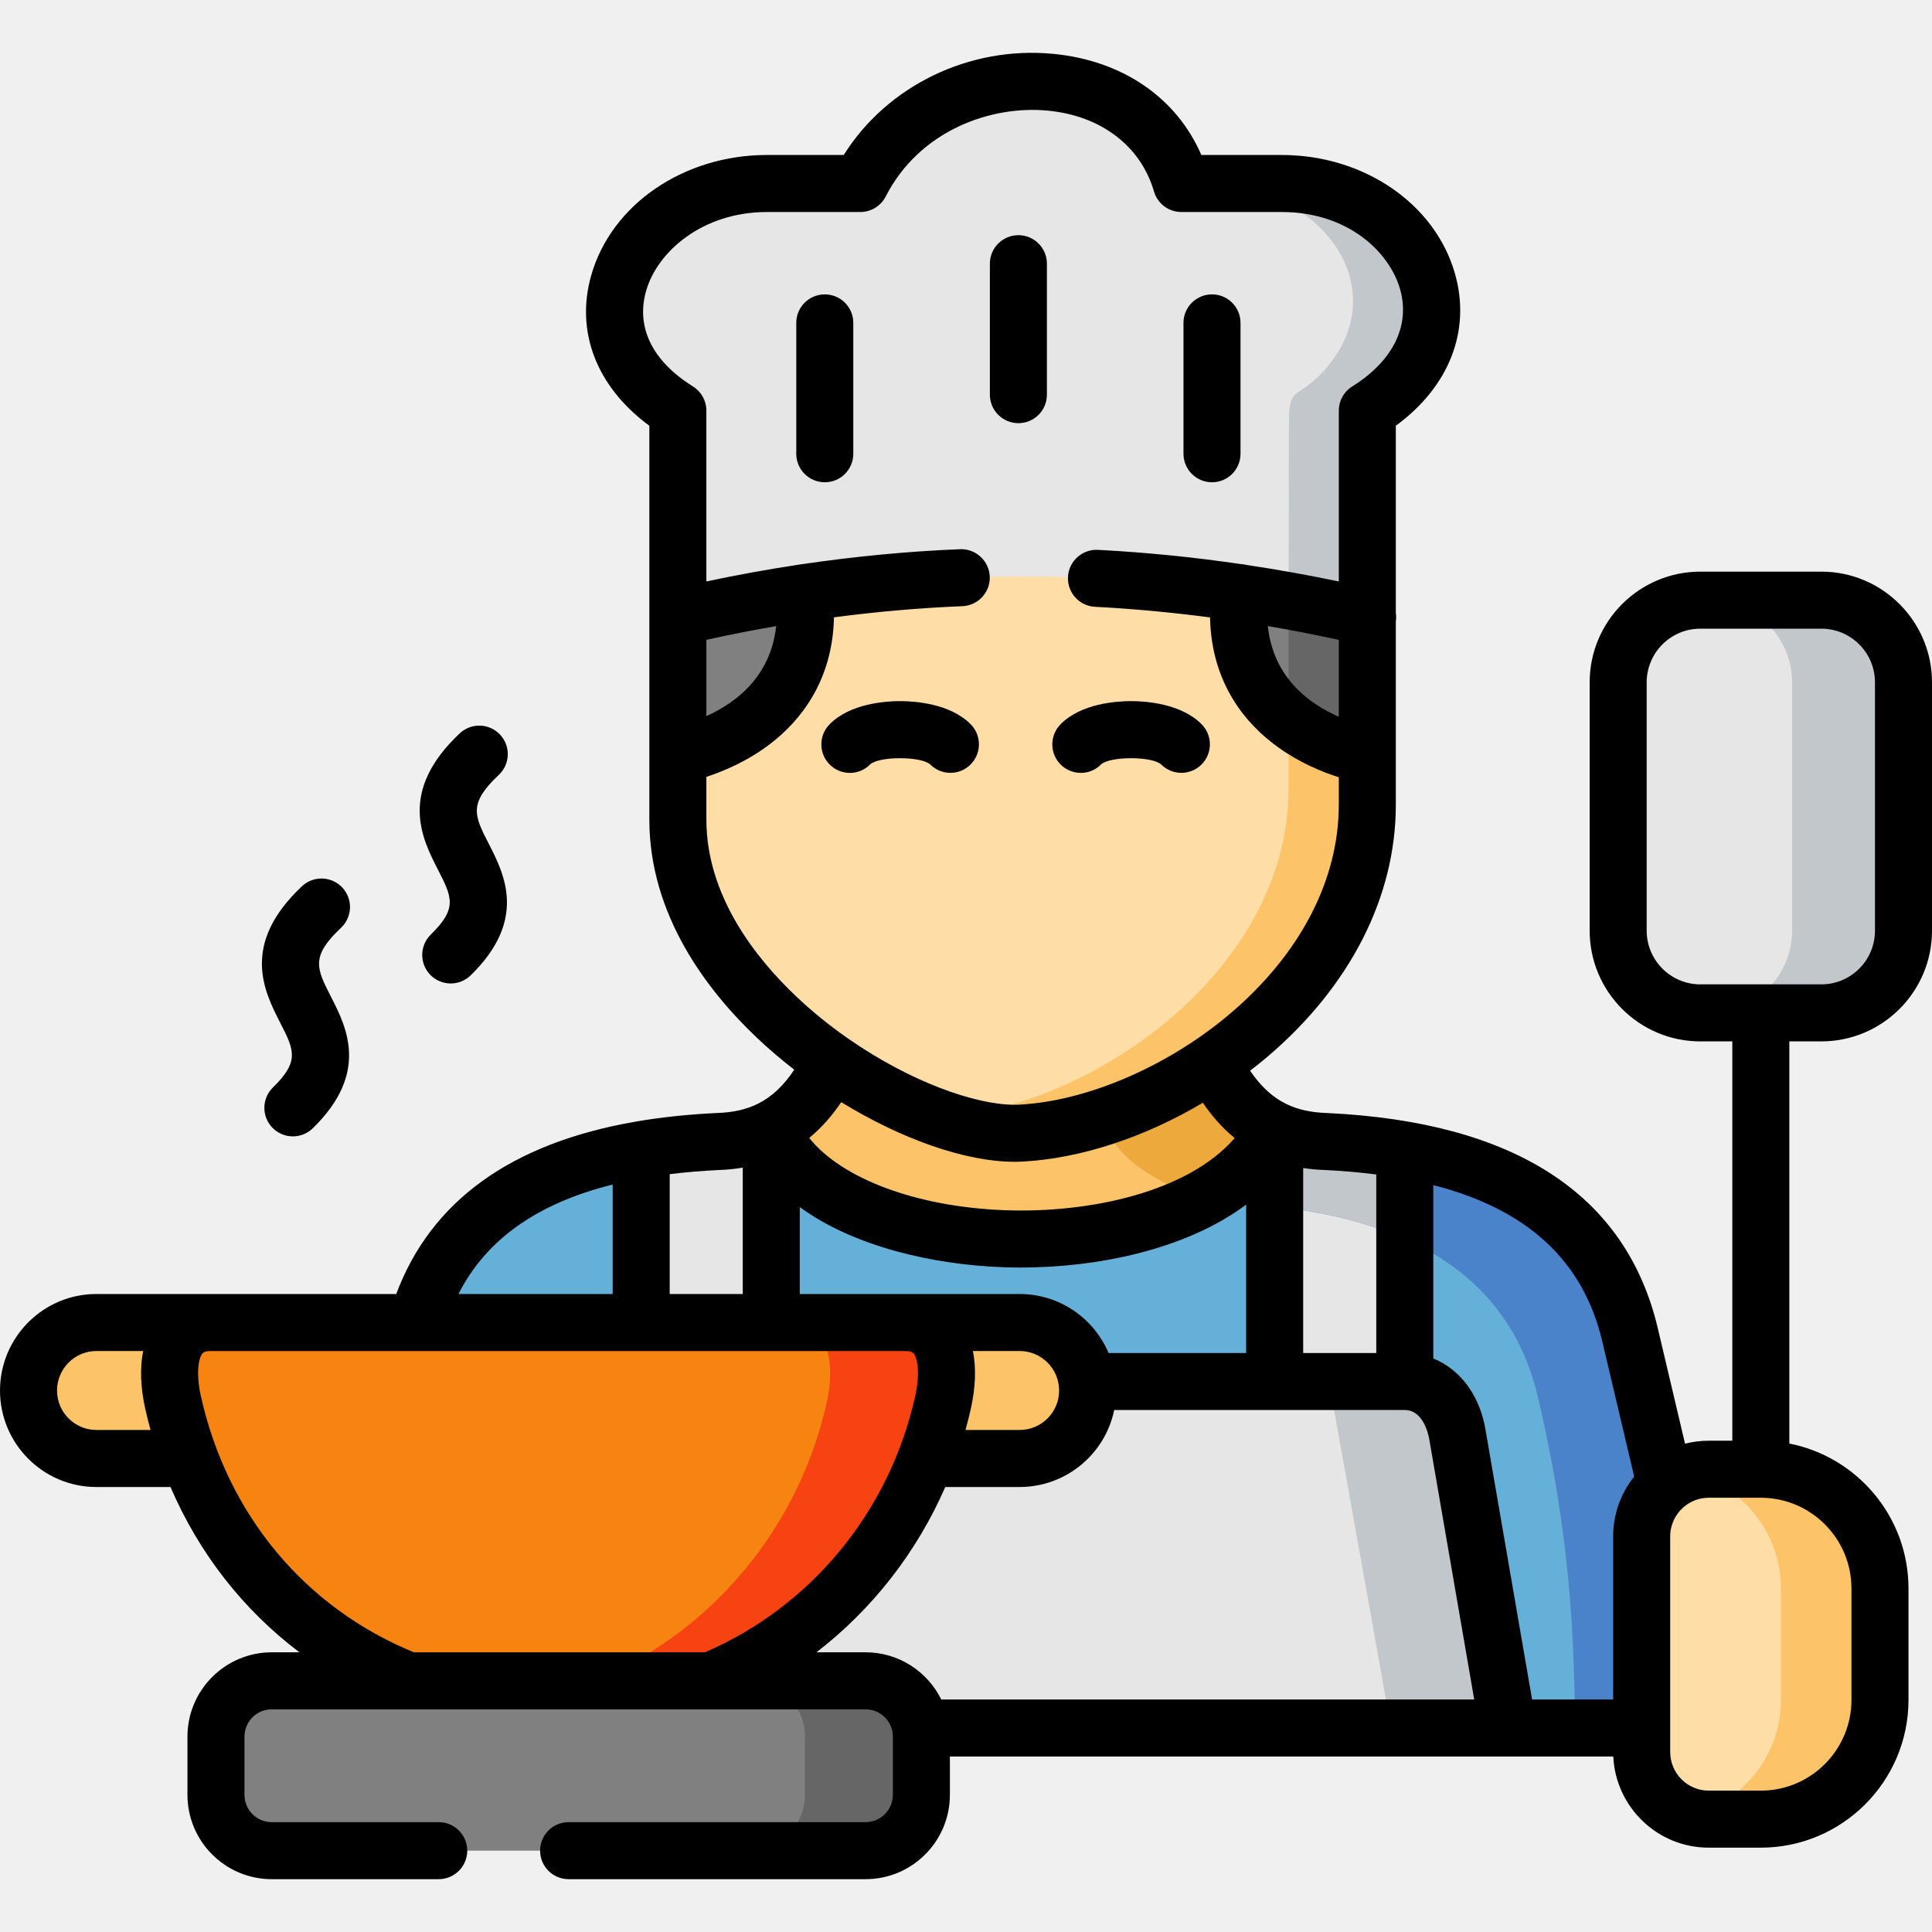
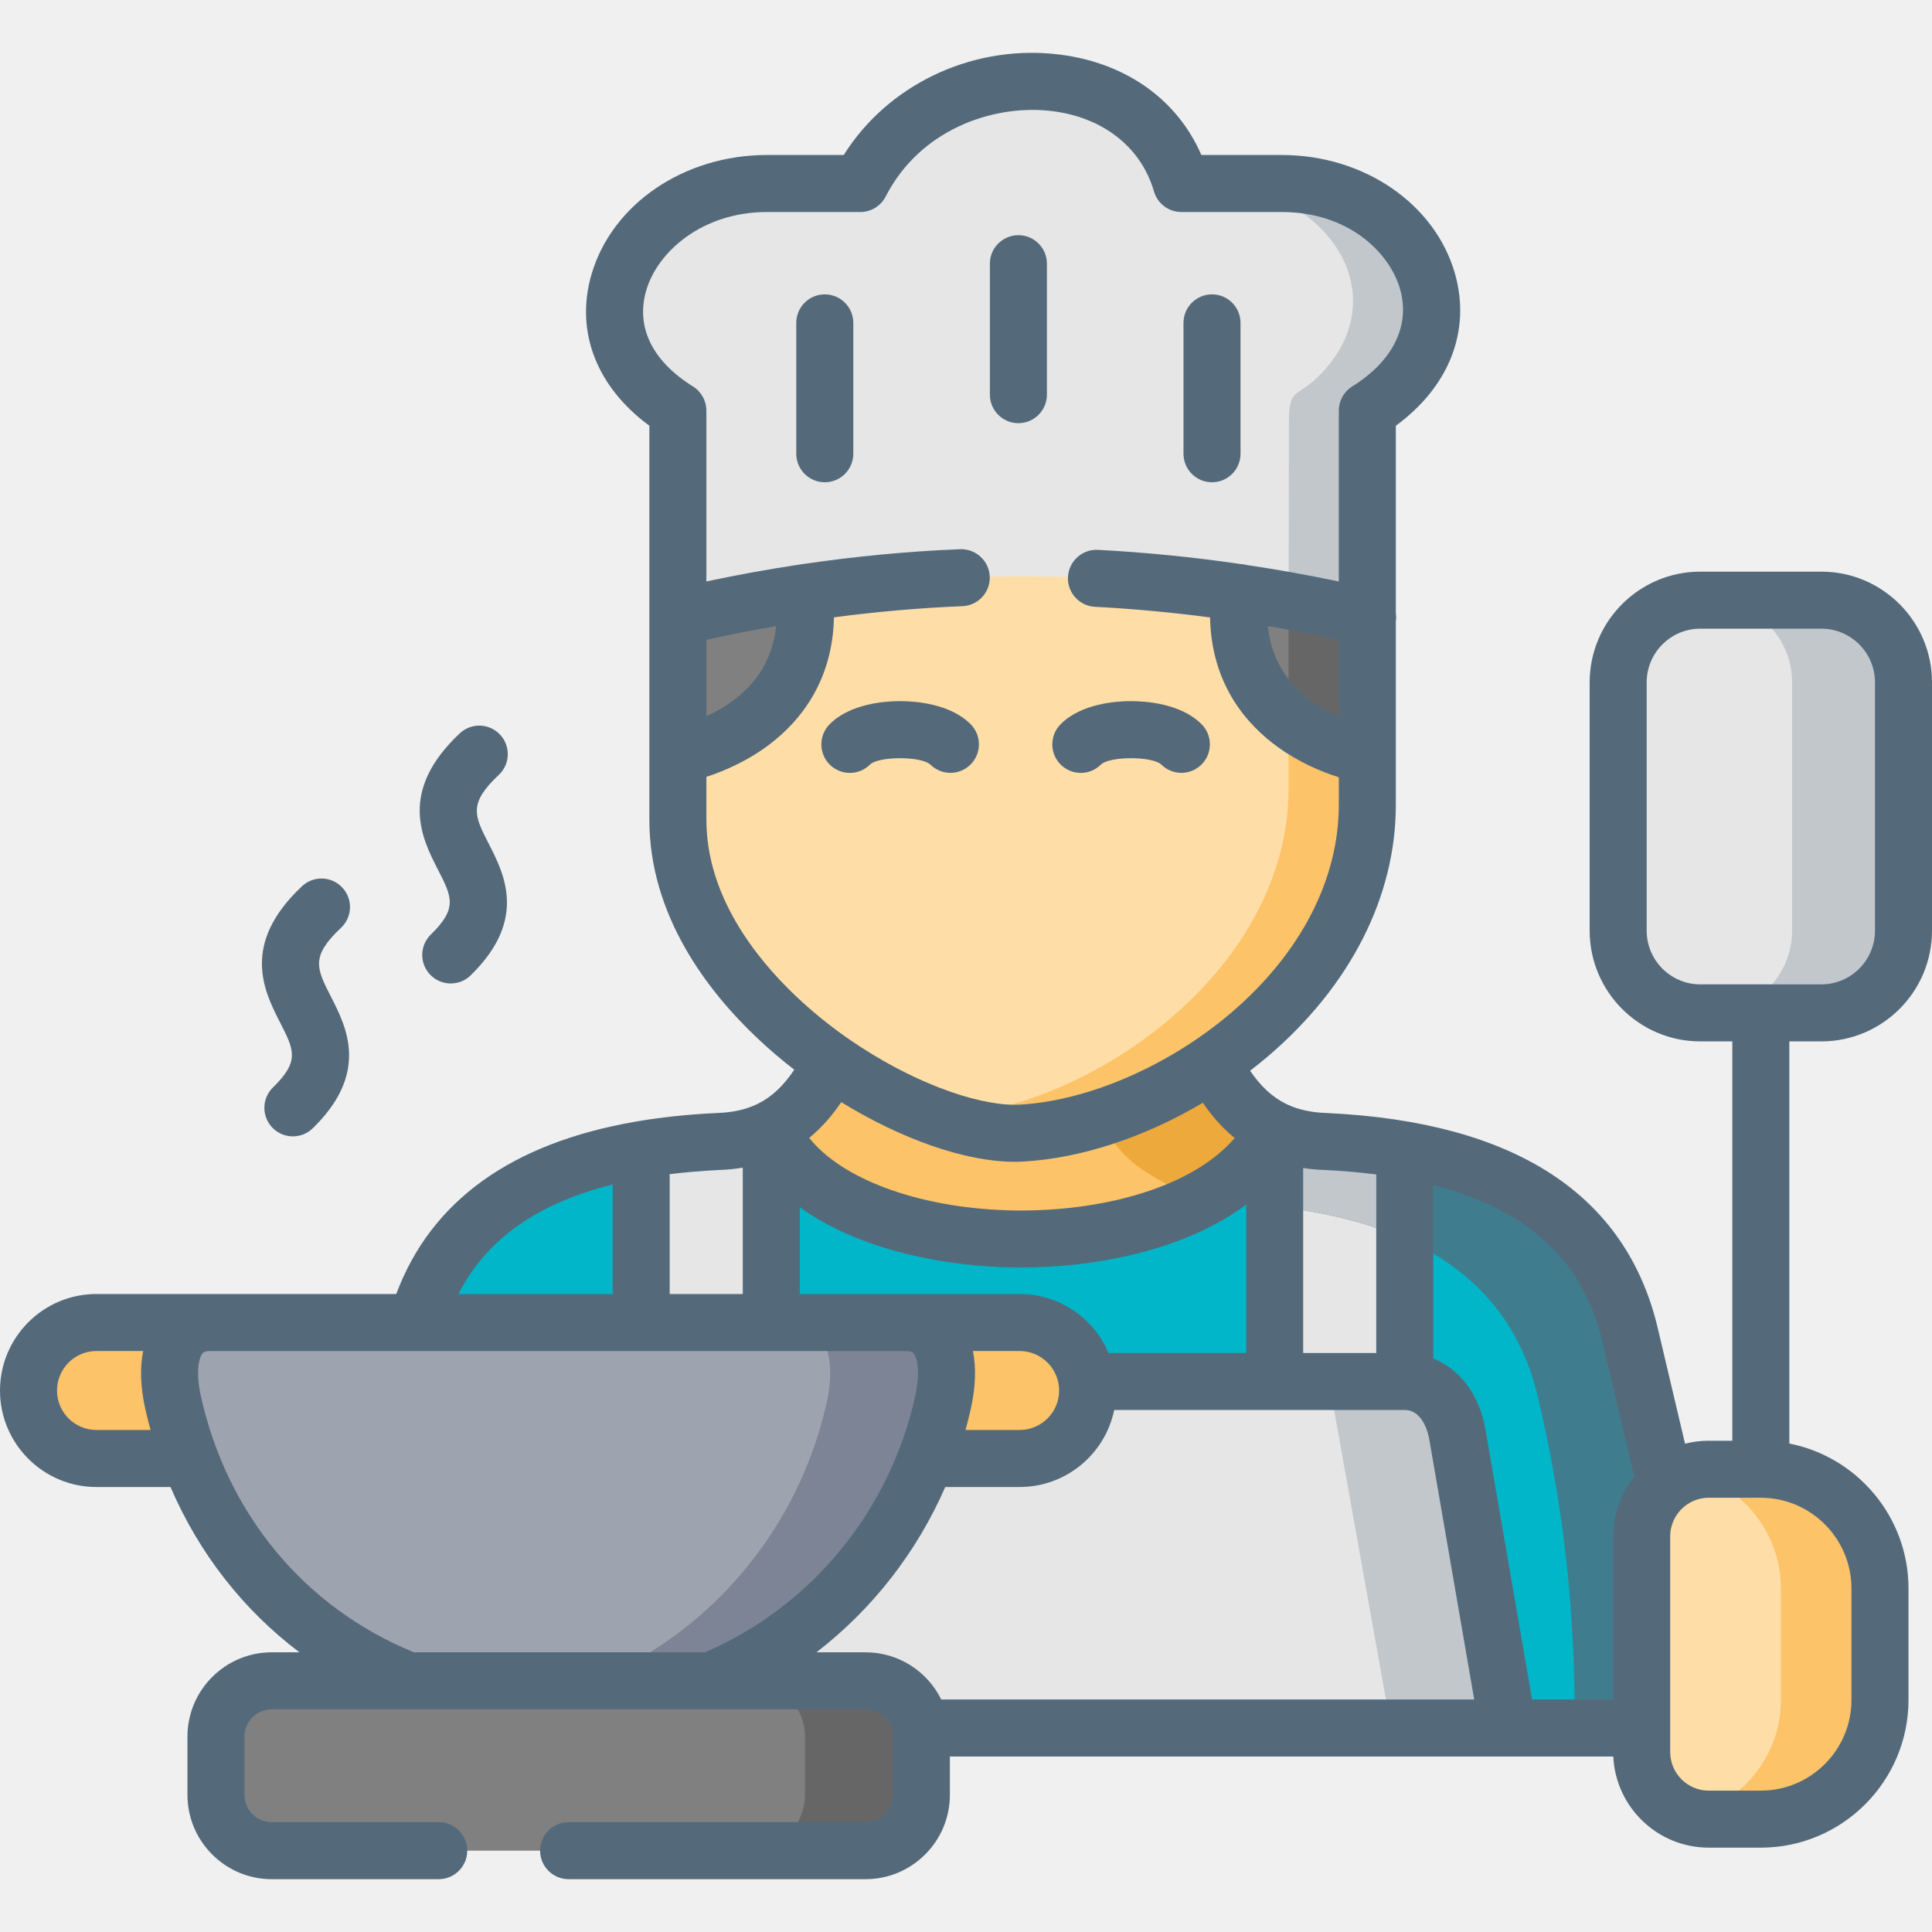
- <svg xmlns="http://www.w3.org/2000/svg" height="512pt" viewBox="0 -14 512 512" width="512pt">
-   <g fill-rule="evenodd">
-     <path d="m431.988 339.781c-7.02-29.852-30.391-43.848-59.711-49.012-6.738-1.188-13.758-1.922-20.973-2.258-5.328-.168-9.754-1.27-13.504-3.051-21.062 39.93-117.336 37.109-133.406 0v-.281c-3.891 1.949-8.516 3.16-14.098 3.332-7.02.34-13.84 1.016-20.383 2.145-28.5 4.883-51.449 18.031-59.457 45.824 12.379 11.883 112.855 102.488 113.645 107.457h210.961v-50.793c0-5.418 2.453-10.301 6.316-13.574zm0 0" fill="#64b0d9" />
-     <path d="m190.297 288.512c-7.02.336-13.84 1.016-20.383 2.145v45.824l15.309 13.742 19.172-13.742v-51.301c-3.891 1.949-8.516 3.16-14.098 3.332zm0 0" fill="#e6e6e6" />
-     <path d="m168.449 431.434h41.047c7.359 0 13.504 5.445 14.605 12.504h175.551l-13.445-77.855c-1.27-7.562-6.262-13.969-13.93-13.969v-61.344c-6.738-1.188-13.758-1.922-20.973-2.258-5.328-.168-9.754-1.27-13.504-3.051v66.652h-105.41c.223 1.695-51.648 74.27-63.941 79.32zm0 0" fill="#e6e6e6" />
-     <path d="m321.309 267.684-48.012-15.152-52.859 14.871-.141.254c-3.527 7.48-8.516 13.801-15.902 17.523v.281c16.07 37.109 112.348 39.93 133.406 0-7.727-3.668-12.633-10.27-16.492-17.777zm0 0" fill="#fcc368" />
-     <path d="m328.523 123.152c-38.227-5.672-76.684-5.785-115.363 0-11.164 1.664-22.324 3.836-33.52 6.488v73.566c0 26.043 18.973 49.043 40.797 64.195 17.816 12.414 37.551 19.555 50.266 18.879 16.07-.906 34.508-7.621 50.605-18.598 22.891-15.633 41.047-39.898 41.047-68.402v-69.668c-11.25-2.625-22.527-4.797-33.832-6.461zm0 0" fill="#ffdda6" />
-     <path d="m273.379 7.57c-17.617.055-36.168 9.086-45.387 27.059h-24.754c-35.777 0-57.09 39.34-23.598 60.191v54.715c11.191-2.652 22.355-4.797 33.52-6.492 38.68-5.781 77.137-5.672 115.363 0 11.305 1.695 22.582 3.84 33.832 6.492v-54.715c33.492-20.852 13.109-60.191-22.668-60.191h-26.613c-5.215-17.973-21.762-27.004-39.355-27.059zm0 0" fill="#e6e6e6" />
-     <path d="m362.355 94.82c33.492-20.852 13.109-60.188-22.668-60.188h-20.887c32.082 0 51.898 28.695 31.434 50.285-6.57 6.91-8.656 3.328-8.656 13.008l-.086 47.266c6.965 1.27 13.93 2.707 20.863 4.344zm0 0" fill="#c2c7cc" />
-     <path d="m362.355 186.137c-1.184-.227-11.785-2.258-20.863-9.484v18.289c0 28.5-18.184 52.793-41.074 68.398-16.098 11.008-34.535 17.695-50.605 18.598-.566.027-1.129.055-1.719.055 8.512 3.078 16.406 4.629 22.609 4.289 16.066-.902 34.508-7.617 50.605-18.594 22.891-15.633 41.047-39.902 41.047-68.402zm0 0" fill="#fcc368" />
-     <path d="m337.801 285.461c-7.727-3.668-12.633-10.27-16.492-17.773-9.473 6.461-19.793 11.457-29.914 14.645 4.652 9 8.488 13.121 21.934 19.496 1.605.766 3.355 1.414 5.215 1.895 8.461-4.547 15.227-10.641 19.258-18.262zm0 0" fill="#eda93b" />
-     <path d="m431.988 339.781c-7.02-29.852-30.391-43.848-59.711-49.012-6.738-1.188-13.758-1.922-20.973-2.258-5.328-.168-9.754-1.27-13.504-3.051-4.031 7.621-10.801 13.715-19.258 18.258 2.512.68 5.246 1.074 8.289 1.156 3.723.199 7.359.453 10.969.848 3.41.367 6.734.82 10.008 1.414 8.766 1.551 17.027 3.891 24.469 7.195 17.395 7.785 30.336 20.91 35.27 41.848 7.102 30.164 9.809 56.801 9.809 87.758h17.707v-50.793c0-5.418 2.453-10.301 6.316-13.574zm0 0" fill="#4a83c9" />
-     <path d="m372.277 290.77c-6.738-1.188-13.758-1.922-20.973-2.258-5.328-.168-9.754-1.27-13.504-3.051v20.262c3.41.367 6.734.82 10.008 1.414 8.766 1.551 17.027 3.891 24.469 7.195zm0 0" fill="#c2c7cc" />
-     <path d="m498.215 406.969c0-17.383-14.211-31.602-31.578-31.602h-13.812c-4.344 0-8.344 1.578-11.445 4.203-3.863 3.273-6.316 8.156-6.316 13.574v57.141c0 9.793 8.008 17.809 17.762 17.809h13.812c17.367 0 31.578-14.223 31.578-31.605zm0 0" fill="#ffdda6" />
-     <path d="m482.68 145.051h-32.082c-11.984 0-21.766 9.816-21.766 21.781v65.805c0 11.992 9.781 21.785 21.766 21.785h32.082c6.734 0 12.77-3.105 16.773-7.957 3.102-3.781 4.988-8.578 4.988-13.828v-65.805c0-5.219-1.887-10.047-4.988-13.801-4.004-4.852-10.035-7.98-16.773-7.98zm0 0" fill="#e6e6e6" />
-     <path d="m386.203 366.082c-1.266-7.562-6.258-13.969-13.926-13.969h-20.074l16.438 91.824h31.012zm0 0" fill="#c2c7cc" />
-     <path d="m498.215 406.969c0-17.383-14.211-31.602-31.578-31.602h-13.812c-1.832 0-3.609.281-5.301.816 13.957 3.246 24.445 15.859 24.445 30.785v29.516c0 14.93-10.488 27.516-24.445 30.789 1.691.508 3.469.816 5.301.816h13.812c17.367 0 31.578-14.223 31.578-31.605zm0 0" fill="#fcc368" />
-     <path d="m288.07 352.113c-1.156-8.777-8.742-15.633-17.848-15.633h-30.277c-10.629 0-12.434 10.016-14.715 20.316-1.156 5.137 22.043 10.922 20.211 15.719h24.781c9.926 0 18.016-8.098 18.016-18.004 0-.816-.059-1.609-.168-2.398zm0 0" fill="#fcc368" />
-     <path d="m55.82 336.48h-30.277c-9.895 0-17.988 8.129-17.988 18.031 0 9.906 8.094 18.004 17.988 18.004h24.723l23.484-22.293zm0 0" fill="#fcc368" />
-     <path d="m204.395 336.48h-148.574c-10.625 0-12.262 10.781-9.977 21.105 1.152 5.195 2.648 10.16 4.426 14.93 10.484 27.906 31.461 48.508 57.961 58.918l34.309 21.445 45.812-21.445c26.191-10.809 46.855-32.25 57.09-58.918 1.832-4.797 3.355-9.793 4.484-14.93 2.285-10.324.676-21.105-9.98-21.105zm0 0" fill="#f78411" />
-     <path d="m188.352 431.434h-116.348c-8.148 0-14.773 6.66-14.773 14.789v15.434c0 8.125 6.625 14.785 14.773 14.785h157.398c8.117 0 14.773-6.66 14.773-14.785v-15.434c0-.766-.059-1.555-.199-2.289-1.098-7.055-7.246-12.5-14.574-12.5zm0 0" fill="#808080" />
-     <path d="m239.945 336.48h-30.812c10.625 0 12.262 10.781 9.977 21.105-1.156 5.137-2.648 10.133-4.508 14.93-1.945 5.105-4.285 9.988-6.965 14.672-4.82 8.383-10.742 16.027-17.59 22.746-.453.422-.902.875-1.355 1.297-9.02 8.52-19.562 15.406-31.18 20.203h30.844c5.527-2.285 10.797-5.023 15.789-8.211 18.633-11.879 33.207-29.656 41.301-50.707 1.832-4.797 3.355-9.793 4.48-14.93.426-1.832.707-3.668.82-5.473.617-8.324-2.035-15.633-10.801-15.633zm0 0" fill="#f74311" />
-     <path d="m243.977 443.938c-1.098-7.059-7.246-12.504-14.574-12.504h-30.844c7.359 0 13.477 5.445 14.605 12.504.113.73.168 1.523.168 2.285v15.434c0 8.129-6.652 14.785-14.773 14.785h30.844c8.117 0 14.773-6.66 14.773-14.785v-15.434c-.004-.762-.059-1.555-.199-2.285zm0 0" fill="#666" />
-     <path d="m499.453 153.035c-4.004-4.855-10.035-7.984-16.773-7.984h-29.52c11.953 0 21.766 9.816 21.766 21.781v65.805c0 11.992-9.812 21.785-21.766 21.785h29.52c6.738 0 12.77-3.105 16.773-7.957 3.102-3.781 4.988-8.578 4.988-13.828v-65.805c0-5.219-1.887-10.043-4.988-13.797zm0 0" fill="#c2c7cc" />
-     <path d="m362.355 149.535c-11.25-2.652-22.527-4.797-33.832-6.488-3.973 35.836 31.574 42.691 33.832 43.09zm0 0" fill="#808080" />
-     <path d="m213.16 143.047c-11.164 1.691-22.324 3.836-33.52 6.488v36.543c4.879-.961 37.301-8.805 33.52-43.031zm0 0" fill="#808080" />
-     <path d="m362.355 149.535c-6.934-1.637-13.898-3.074-20.863-4.344v31.461c9.078 7.223 19.68 9.258 20.863 9.48zm0 0" fill="#666" />
+ <svg xmlns="http://www.w3.org/2000/svg" width="512" height="512" viewBox="0 0 512 512" fill="none">
+   <g clip-path="url(#clip0)">
+     <path fill-rule="evenodd" clip-rule="evenodd" d="M431.988 353.781C424.969 323.93 401.598 309.934 372.277 304.77C365.539 303.582 358.52 302.848 351.305 302.512C345.977 302.344 341.551 301.242 337.801 299.461C316.738 339.391 220.465 336.57 204.395 299.461V299.18C200.504 301.129 195.879 302.34 190.297 302.512C183.277 302.852 176.457 303.527 169.914 304.656C141.414 309.539 118.465 322.688 110.457 350.48C122.836 362.363 223.313 452.969 224.102 457.938H435.062V407.145C435.062 401.727 437.516 396.844 441.379 393.57L431.988 353.781Z" fill="#00B6C8" />
+     <path fill-rule="evenodd" clip-rule="evenodd" d="M190.297 302.512C183.277 302.848 176.457 303.527 169.914 304.656V350.48L185.223 364.223L204.395 350.48V299.18C200.504 301.129 195.879 302.34 190.297 302.512V302.512Z" fill="#E6E6E6" />
+     <path fill-rule="evenodd" clip-rule="evenodd" d="M168.449 445.434H209.496C216.855 445.434 223 450.879 224.102 457.938H399.652L386.207 380.082C384.938 372.52 379.945 366.113 372.277 366.113V304.77C365.539 303.582 358.52 302.848 351.305 302.512C345.977 302.344 341.551 301.242 337.801 299.461V366.113H232.391C232.613 367.809 180.742 440.383 168.449 445.434V445.434Z" fill="#E6E6E6" />
+     <path fill-rule="evenodd" clip-rule="evenodd" d="M321.309 281.684L273.297 266.531L220.438 281.402L220.297 281.656C216.77 289.137 211.781 295.457 204.395 299.18V299.461C220.465 336.57 316.742 339.391 337.801 299.461C330.074 295.793 325.168 289.191 321.309 281.684V281.684Z" fill="#FCC368" />
+     <path fill-rule="evenodd" clip-rule="evenodd" d="M328.523 137.152C290.297 131.481 251.84 131.367 213.16 137.152C201.996 138.817 190.836 140.988 179.641 143.641V217.207C179.641 243.25 198.613 266.25 220.438 281.402C238.254 293.817 257.988 300.957 270.703 300.281C286.773 299.375 305.211 292.66 321.309 281.684C344.199 266.051 362.355 241.785 362.355 213.281V143.613C351.105 140.988 339.828 138.817 328.523 137.152V137.152Z" fill="#FFDDA6" />
+     <path fill-rule="evenodd" clip-rule="evenodd" d="M273.379 21.57C255.762 21.625 237.211 30.656 227.992 48.629H203.238C167.461 48.629 146.148 87.969 179.641 108.82V163.535C190.832 160.883 201.996 158.738 213.16 157.043C251.84 151.262 290.297 151.371 328.523 157.043C339.828 158.738 351.105 160.883 362.355 163.535V108.82C395.848 87.969 375.465 48.629 339.687 48.629H313.074C307.859 30.656 291.312 21.625 273.719 21.57H273.379Z" fill="#E6E6E6" />
+     <path fill-rule="evenodd" clip-rule="evenodd" d="M362.355 108.82C395.848 87.969 375.465 48.633 339.688 48.633H318.801C350.883 48.633 370.699 77.328 350.234 98.918C343.664 105.828 341.578 102.246 341.578 111.926L341.492 159.191C348.457 160.461 355.422 161.898 362.355 163.535V108.82Z" fill="#C2C7CC" />
+     <path fill-rule="evenodd" clip-rule="evenodd" d="M362.355 200.137C361.172 199.91 350.57 197.879 341.492 190.652V208.941C341.492 237.441 323.309 261.734 300.418 277.34C284.32 288.348 265.883 295.035 249.812 295.938C249.246 295.965 248.684 295.992 248.094 295.992C256.605 299.07 264.5 300.621 270.703 300.281C286.77 299.379 305.211 292.664 321.309 281.688C344.199 266.055 362.355 241.785 362.355 213.285V200.137Z" fill="#FCC368" />
+     <path fill-rule="evenodd" clip-rule="evenodd" d="M337.801 299.461C330.074 295.793 325.168 289.191 321.309 281.688C311.836 288.148 301.516 293.145 291.395 296.332C296.047 305.332 299.883 309.453 313.328 315.828C314.934 316.594 316.684 317.242 318.543 317.723C327.004 313.176 333.77 307.082 337.801 299.461V299.461Z" fill="#EDA93B" />
+     <path fill-rule="evenodd" clip-rule="evenodd" d="M431.988 353.781C424.969 323.93 401.598 309.934 372.277 304.77C365.539 303.582 358.52 302.848 351.305 302.512C345.977 302.344 341.551 301.242 337.801 299.461C333.77 307.082 327 313.176 318.543 317.719C321.055 318.398 323.789 318.793 326.832 318.875C330.555 319.074 334.191 319.328 337.801 319.723C341.211 320.09 344.535 320.543 347.809 321.137C356.574 322.687 364.836 325.027 372.277 328.332C389.672 336.117 402.613 349.242 407.547 370.18C414.648 400.344 417.355 426.98 417.355 457.938H435.062V407.145C435.062 401.727 437.516 396.844 441.379 393.57L431.988 353.781Z" fill="#3F7D8E" />
+     <path fill-rule="evenodd" clip-rule="evenodd" d="M372.277 304.77C365.539 303.582 358.52 302.848 351.305 302.512C345.977 302.344 341.551 301.242 337.801 299.461V319.723C341.211 320.09 344.535 320.543 347.809 321.137C356.574 322.687 364.836 325.027 372.277 328.332V304.77Z" fill="#C2C7CC" />
+     <path fill-rule="evenodd" clip-rule="evenodd" d="M498.215 420.969C498.215 403.586 484.004 389.367 466.637 389.367H452.824C448.48 389.367 444.48 390.945 441.379 393.57C437.516 396.844 435.062 401.727 435.062 407.145V464.285C435.062 474.078 443.07 482.094 452.824 482.094H466.637C484.004 482.094 498.215 467.871 498.215 450.488V420.969Z" fill="#FFDDA6" />
+     <path fill-rule="evenodd" clip-rule="evenodd" d="M482.68 159.051H450.598C438.613 159.051 428.832 168.867 428.832 180.832V246.637C428.832 258.629 438.613 268.422 450.598 268.422H482.68C489.414 268.422 495.449 265.316 499.453 260.465C502.555 256.684 504.441 251.887 504.441 246.637V180.832C504.441 175.613 502.555 170.785 499.453 167.031C495.449 162.18 489.418 159.051 482.68 159.051V159.051Z" fill="#E6E6E6" />
+     <path fill-rule="evenodd" clip-rule="evenodd" d="M386.203 380.082C384.938 372.52 379.945 366.113 372.277 366.113H352.203L368.641 457.938H399.652L386.203 380.082Z" fill="#C2C7CC" />
+     <path fill-rule="evenodd" clip-rule="evenodd" d="M498.215 420.969C498.215 403.586 484.004 389.367 466.637 389.367H452.824C450.992 389.367 449.215 389.648 447.523 390.184C461.48 393.43 471.969 406.043 471.969 420.969V450.484C471.969 465.414 461.48 478 447.523 481.273C449.215 481.781 450.992 482.09 452.824 482.09H466.637C484.004 482.09 498.215 467.867 498.215 450.484V420.969Z" fill="#FCC368" />
+     <path fill-rule="evenodd" clip-rule="evenodd" d="M288.071 366.113C286.915 357.336 279.329 350.48 270.223 350.48H239.946C229.317 350.48 227.513 360.496 225.231 370.797C224.075 375.934 247.274 381.719 245.442 386.516H270.223C280.149 386.516 288.239 378.418 288.239 368.512C288.239 367.695 288.181 366.902 288.071 366.113Z" fill="#FCC368" />
+     <path fill-rule="evenodd" clip-rule="evenodd" d="M55.82 350.48H25.543C15.648 350.48 7.555 358.609 7.555 368.512C7.555 378.418 15.648 386.516 25.543 386.516H50.266L73.75 364.223L55.82 350.48Z" fill="#FCC368" />
+     <path fill-rule="evenodd" clip-rule="evenodd" d="M204.395 350.48H55.821C45.196 350.48 43.559 361.262 45.845 371.586C46.997 376.781 48.493 381.746 50.27 386.516C60.755 414.422 81.731 435.023 108.231 445.434L142.54 466.879L188.352 445.434C214.544 434.625 235.208 413.184 245.442 386.516C247.274 381.719 248.798 376.723 249.927 371.586C252.212 361.262 250.602 350.48 239.946 350.48H204.395Z" fill="#9EA3B0" />
+     <path fill-rule="evenodd" clip-rule="evenodd" d="M188.352 445.434H72.004C63.855 445.434 57.23 452.094 57.23 460.223V475.656C57.23 483.781 63.855 490.441 72.004 490.441H229.402C237.52 490.441 244.176 483.781 244.176 475.656V460.223C244.176 459.457 244.117 458.668 243.977 457.934C242.879 450.879 236.73 445.434 229.402 445.434H188.352Z" fill="#808080" />
+     <path fill-rule="evenodd" clip-rule="evenodd" d="M239.945 350.48H209.133C219.758 350.48 221.395 361.262 219.109 371.586C217.953 376.723 216.461 381.719 214.602 386.516C212.656 391.621 210.316 396.504 207.637 401.188C202.816 409.57 196.895 417.215 190.047 423.934C189.594 424.355 189.145 424.809 188.691 425.23C179.672 433.75 169.129 440.637 157.512 445.434H188.355C193.883 443.148 199.152 440.41 204.145 437.223C222.777 425.344 237.352 407.566 245.445 386.516C247.277 381.719 248.801 376.723 249.926 371.586C250.352 369.754 250.633 367.918 250.746 366.113C251.363 357.789 248.711 350.48 239.945 350.48V350.48Z" fill="#7D8495" />
+     <path fill-rule="evenodd" clip-rule="evenodd" d="M243.977 457.938C242.879 450.879 236.73 445.434 229.402 445.434H198.559C205.918 445.434 212.035 450.879 213.164 457.938C213.277 458.668 213.332 459.461 213.332 460.223V475.656C213.332 483.785 206.68 490.441 198.559 490.441H229.402C237.52 490.441 244.176 483.781 244.176 475.656V460.223C244.172 459.461 244.117 458.668 243.977 457.938V457.938Z" fill="#666666" />
+     <path fill-rule="evenodd" clip-rule="evenodd" d="M499.453 167.035C495.449 162.18 489.418 159.051 482.68 159.051H453.16C465.113 159.051 474.926 168.867 474.926 180.832V246.637C474.926 258.629 465.113 268.422 453.16 268.422H482.68C489.418 268.422 495.449 265.316 499.453 260.465C502.555 256.684 504.441 251.887 504.441 246.637V180.832C504.441 175.613 502.555 170.789 499.453 167.035Z" fill="#C2C7CC" />
+     <path fill-rule="evenodd" clip-rule="evenodd" d="M362.356 163.535C351.106 160.883 339.829 158.738 328.524 157.047C324.552 192.883 360.099 199.738 362.356 200.137V163.535Z" fill="#808080" />
+     <path fill-rule="evenodd" clip-rule="evenodd" d="M213.16 157.047C201.996 158.738 190.836 160.883 179.641 163.535V200.078C184.52 199.117 216.941 191.273 213.16 157.047Z" fill="#808080" />
+     <path fill-rule="evenodd" clip-rule="evenodd" d="M362.355 163.535C355.422 161.898 348.457 160.461 341.492 159.191V190.652C350.57 197.875 361.172 199.91 362.355 200.133V163.535Z" fill="#666666" />
+     <path d="M72.34 288.18C69.351 291.094 69.289 295.879 72.203 298.867C73.683 300.387 75.648 301.148 77.613 301.148C79.515 301.148 81.422 300.438 82.89 299.004C97.996 284.281 91.808 272.164 87.711 264.145C83.863 256.621 82.273 253.504 90.379 245.875C93.414 243.016 93.562 238.23 90.699 235.195C87.84 232.152 83.054 232.012 80.019 234.871C63.648 250.277 70.027 262.762 74.25 271.023C77.941 278.246 79.469 281.234 72.34 288.18V288.18Z" fill="#546A7B" />
+     <path d="M114.177 247.66C111.188 250.574 111.126 255.359 114.04 258.348C115.52 259.867 117.485 260.629 119.454 260.629C121.352 260.629 123.259 259.918 124.727 258.484C139.841 243.754 133.638 231.637 129.532 223.621C125.681 216.098 124.087 212.98 132.188 205.355C135.227 202.496 135.372 197.711 132.513 194.676C129.649 191.633 124.864 191.492 121.829 194.352C105.458 209.762 111.849 222.246 116.079 230.508C119.774 237.727 121.302 240.715 114.177 247.66Z" fill="#546A7B" />
+     <path d="M225.223 204.828C227.18 204.828 229.133 204.07 230.614 202.559C233.075 200.375 244.079 200.398 246.508 202.582C249.454 205.543 254.239 205.559 257.196 202.617C260.157 199.676 260.172 194.891 257.231 191.93C251.766 186.426 242.426 185.805 238.5 185.805C238.45 185.805 238.399 185.805 238.348 185.805C234.575 185.82 225.219 186.453 219.825 191.973C216.907 194.957 216.95 199.754 219.938 202.672C221.407 204.109 223.317 204.828 225.223 204.828V204.828Z" fill="#546A7B" />
+     <path d="M286.431 204.828C288.388 204.828 290.341 204.07 291.817 202.559C294.278 200.375 305.286 200.398 307.716 202.582C310.657 205.543 315.442 205.559 318.403 202.617C321.364 199.676 321.38 194.891 318.438 191.93C312.97 186.426 303.634 185.805 299.708 185.805C299.653 185.805 299.602 185.805 299.556 185.805C295.782 185.82 286.427 186.453 281.032 191.973C278.114 194.957 278.157 199.754 281.141 202.668C282.614 204.109 284.52 204.828 286.431 204.828V204.828Z" fill="#546A7B" />
+     <path d="M269.887 112.145C274.059 112.145 277.441 108.762 277.441 104.586V69.879C277.441 65.707 274.059 62.324 269.887 62.324C265.711 62.324 262.328 65.707 262.328 69.879V104.586C262.328 108.762 265.711 112.145 269.887 112.145Z" fill="#546A7B" />
+     <path d="M218.574 78.012C214.402 78.012 211.02 81.394 211.02 85.57V120.25C211.02 124.422 214.402 127.805 218.574 127.805C222.75 127.805 226.133 124.422 226.133 120.25V85.57C226.133 81.394 222.75 78.012 218.574 78.012Z" fill="#546A7B" />
+     <path d="M321.195 127.805C325.367 127.805 328.75 124.422 328.75 120.246V85.566C328.75 81.394 325.367 78.012 321.195 78.012C317.02 78.012 313.637 81.394 313.637 85.566V120.246C313.637 124.422 317.02 127.805 321.195 127.805Z" fill="#546A7B" />
+     <path d="M482.68 275.98C498.848 275.98 512 262.816 512 246.637V180.832C512 164.656 498.848 151.492 482.68 151.492H450.598C434.43 151.492 421.277 164.656 421.277 180.832V246.637C421.277 262.816 434.43 275.98 450.598 275.98H459.082V381.809H452.824C450.66 381.809 448.559 382.082 446.555 382.594L439.344 352.047C430.965 316.527 401.465 297.32 351.66 294.961C351.625 294.957 351.59 294.957 351.555 294.957C347.543 294.824 344.117 294.102 341.09 292.664C340.973 292.609 340.859 292.547 340.738 292.496C337.133 290.707 334.09 287.863 331.289 283.75C332.898 282.512 334.492 281.246 336.035 279.926C357.883 261.273 369.91 237.609 369.91 213.285V164.633C370.023 163.887 370.02 163.148 369.91 162.434V112.828C384.062 102.453 389.902 87.621 385.566 72.461C380.281 53.98 361.418 41.074 339.688 41.074H318.371C311.797 25.906 297.5 16.031 279.098 14.27C256.785 12.137 235.07 22.785 223.602 41.074H203.238C181.195 41.074 162.055 54.172 156.691 72.926C152.406 87.922 158.141 102.578 172.086 112.824V199.98V200.051V217.207C172.086 242.687 187.609 262.734 200.633 275.059C203.754 278.016 207.059 280.828 210.488 283.484C207.629 287.758 204.52 290.699 200.809 292.527C200.797 292.535 200.789 292.539 200.777 292.543C197.684 294.062 194.176 294.82 190.047 294.957C190.012 294.957 189.977 294.961 189.941 294.961C182.297 295.324 175.133 296.086 168.449 297.242C168.422 297.246 168.395 297.25 168.367 297.258C135.477 302.965 114.23 318.27 105.008 342.926H25.543C11.457 342.926 0 354.402 0 368.512C0 382.605 11.457 394.074 25.543 394.074H45.184C52.738 411.641 64.426 426.602 79.352 437.879H72.004C59.691 437.879 49.676 447.902 49.676 460.223V475.656C49.676 487.977 59.691 498 72.004 498H116.266C120.438 498 123.82 494.617 123.82 490.445C123.82 486.27 120.438 482.887 116.266 482.887H72.004C68.023 482.887 64.789 479.645 64.789 475.656V460.223C64.789 456.234 68.027 452.992 72.004 452.992H229.398C232.871 452.992 235.777 455.461 236.465 458.742C236.488 458.992 236.527 459.238 236.578 459.484C236.605 459.727 236.617 459.973 236.617 460.223V475.656C236.617 479.645 233.379 482.887 229.398 482.887H150.688C146.516 482.887 143.133 486.27 143.133 490.445C143.133 494.617 146.516 498 150.688 498H229.398C241.715 498 251.73 487.977 251.73 475.656V465.492H427.535C428.168 478.922 439.266 489.648 452.82 489.648H466.637C488.215 489.648 505.77 472.082 505.77 450.488V420.969C505.77 401.965 492.168 386.082 474.191 382.551V275.98H482.68ZM424.633 355.52L433.078 391.312C429.598 395.652 427.508 401.156 427.508 407.145V450.379H406.016L393.66 378.832C392.133 369.723 386.902 362.859 379.836 360.008V314.066C404.852 320.473 419.598 334.168 424.633 355.52V355.52ZM364.723 311.246V358.559H345.355V309.535C347.141 309.812 349.016 309.992 350.996 310.059C355.812 310.289 360.379 310.691 364.723 311.246ZM293.781 358.559C289.891 349.379 280.797 342.926 270.223 342.926H211.949V319.895C226.363 330.414 247.273 335.113 265.598 335.816C267.199 335.879 268.832 335.91 270.488 335.91C290.43 335.91 314.008 331.332 330.242 319.238V358.559H293.781ZM257.305 373.219C258.547 367.598 258.711 362.445 257.836 358.035H270.223C275.988 358.035 280.68 362.734 280.68 368.512C280.68 374.273 275.988 378.957 270.223 378.957H255.863C256.391 377.062 256.875 375.152 257.305 373.219V373.219ZM354.797 169.578V189.945C347.207 186.656 337.445 179.769 335.984 165.918C342.266 166.984 348.539 168.207 354.797 169.578ZM205.691 165.926C204.234 179.469 194.805 186.371 187.199 189.766V169.562C193.352 168.199 199.52 166.988 205.691 165.926ZM187.199 217.207V205.875C191.883 204.348 198.277 201.641 204.262 197.02C211.992 191.059 220.641 180.605 221.012 163.598C232.395 162.098 243.766 161.105 255.051 160.645C259.223 160.477 262.465 156.957 262.297 152.789C262.125 148.617 258.586 145.391 254.438 145.543C240.543 146.109 226.531 147.445 212.52 149.523C212.457 149.527 212.395 149.527 212.332 149.535C212.063 149.566 211.801 149.609 211.539 149.664C203.418 150.891 195.297 152.367 187.195 154.094V108.82C187.195 106.211 185.852 103.785 183.633 102.406C172.879 95.707 168.469 86.715 171.227 77.078C174.191 66.699 186.141 56.188 203.238 56.188H227.988C230.824 56.188 233.422 54.602 234.715 52.078C243.781 34.387 262.809 27.895 277.656 29.316C291.781 30.668 302.309 38.676 305.816 50.742C306.754 53.969 309.711 56.188 313.074 56.188H339.688C357.211 56.188 368.219 66.781 371.031 76.621C373.789 86.273 369.172 95.672 358.359 102.406C356.141 103.785 354.797 106.211 354.797 108.82V154.098C346.652 152.387 338.484 150.934 330.316 149.711C330.004 149.637 329.684 149.57 329.355 149.535C329.254 149.523 329.152 149.523 329.051 149.516C316.32 147.652 303.594 146.371 290.965 145.719C286.816 145.5 283.242 148.707 283.027 152.875C282.812 157.043 286.02 160.598 290.188 160.812C300.297 161.332 310.477 162.289 320.672 163.621C321.035 181.363 330.359 192.02 338.688 198.016C344.453 202.164 350.422 204.602 354.797 205.988V213.285C354.797 233.113 344.648 252.699 326.223 268.434C309.848 282.41 288.41 291.723 270.285 292.734C269.844 292.758 269.387 292.773 268.914 292.773C258.313 292.769 241.219 286.605 225.117 275.477C224.871 275.281 224.609 275.105 224.344 274.941C219.754 271.719 215.258 268.09 211.023 264.082C200.156 253.797 187.199 237.312 187.199 217.207V217.207ZM268.918 307.887C269.664 307.887 270.402 307.863 271.121 307.824C286.602 306.961 303.449 301.336 318.77 292.242C320.996 295.516 323.746 298.777 327.207 301.598C314.871 315.891 288.727 321.578 266.18 320.715C242.746 319.816 223.039 312.336 214.445 301.559C217.938 298.699 220.699 295.395 222.938 292.082C238.848 301.852 255.812 307.887 268.918 307.887V307.887ZM190.605 310.062C192.809 309.984 194.879 309.766 196.84 309.434V342.926H177.473V311.168C181.637 310.656 186.008 310.281 190.605 310.062ZM162.359 313.914V342.926H121.492C128.797 328.52 142.316 318.91 162.359 313.914ZM25.543 378.957C19.793 378.957 15.113 374.273 15.113 368.512C15.113 362.734 19.793 358.035 25.543 358.035H37.938C37.059 362.445 37.223 367.598 38.465 373.219V373.23C38.895 375.164 39.383 377.07 39.898 378.957H25.543ZM109.691 437.879C80.754 426.031 60.211 401.352 53.223 369.957C51.941 364.172 52.543 360.062 53.641 358.691C53.801 358.496 54.168 358.039 55.82 358.039H110.434H110.461H110.484H239.945C241.609 358.039 241.98 358.496 242.137 358.691C243.23 360.055 243.824 364.16 242.547 369.953C235.797 400.445 215.02 425.734 186.824 437.879H109.691ZM249.441 450.379C245.797 442.98 238.184 437.879 229.402 437.879H216.367C231.168 426.469 242.934 411.398 250.504 394.07H270.223C282.559 394.07 292.879 385.301 295.273 373.668H372.277C377.32 373.668 378.621 380.547 378.758 381.367L390.68 450.379H249.441ZM490.656 420.969V450.488C490.656 463.746 479.883 474.535 466.637 474.535H452.824C447.195 474.535 442.617 469.937 442.617 464.285V407.145C442.617 404.023 444.023 401.23 446.23 399.355C446.301 399.301 446.367 399.246 446.434 399.187C448.184 397.773 450.406 396.922 452.82 396.922H466.637C479.883 396.922 490.656 407.711 490.656 420.969V420.969ZM436.387 246.637V180.832C436.387 172.988 442.762 166.605 450.598 166.605H482.68C490.512 166.605 496.887 172.988 496.887 180.832V246.637C496.887 254.484 490.512 260.867 482.68 260.867H450.598C442.762 260.867 436.387 254.484 436.387 246.637V246.637Z" fill="#546A7B" />
  </g>
-   <path d="m72.34 274.18c-2.988 2.914-3.051 7.699-.137 10.688 1.48 1.52 3.445 2.281 5.41 2.281 1.902 0 3.809-.711 5.277-2.145 15.105-14.723 8.918-26.84 4.82-34.859-3.848-7.523-5.438-10.641 2.668-18.27 3.035-2.859 3.184-7.645.32-10.68-2.859-3.043-7.645-3.184-10.68-.324-16.371 15.406-9.992 27.891-5.77 36.152 3.691 7.223 5.219 10.211-1.91 17.156zm0 0" />
-   <path d="m114.176 233.66c-2.988 2.914-3.051 7.699-.137 10.688 1.48 1.52 3.445 2.281 5.414 2.281 1.898 0 3.805-.711 5.273-2.145 15.113-14.73 8.91-26.848 4.805-34.863-3.852-7.523-5.445-10.641 2.656-18.266 3.039-2.859 3.184-7.645.324-10.68-2.863-3.043-7.648-3.184-10.684-.324-16.371 15.41-9.98 27.895-5.75 36.156 3.695 7.219 5.223 10.207-1.902 17.152zm0 0" />
-   <path d="m225.223 190.828c1.957 0 3.91-.758 5.391-2.27 2.461-2.184 13.465-2.16 15.895.023 2.945 2.961 7.73 2.977 10.688.035 2.961-2.941 2.977-7.727.035-10.688-5.465-5.504-14.805-6.125-18.73-6.125-.051 0-.102 0-.152 0-3.773.016-13.129.648-18.523 6.168-2.918 2.984-2.875 7.781.113 10.699 1.469 1.438 3.379 2.156 5.285 2.156zm0 0" />
-   <path d="m286.43 190.828c1.957 0 3.91-.758 5.387-2.27 2.461-2.184 13.469-2.16 15.898.023 2.941 2.961 7.727 2.977 10.688.035 2.961-2.941 2.977-7.727.035-10.688-5.469-5.504-14.805-6.125-18.73-6.125-.055 0-.105 0-.152 0-3.773.016-13.129.648-18.523 6.168-2.918 2.984-2.875 7.781.109 10.695 1.473 1.441 3.379 2.16 5.289 2.16zm0 0" />
-   <path d="m269.887 98.145c4.172 0 7.555-3.383 7.555-7.559v-34.707c0-4.172-3.383-7.555-7.555-7.555-4.176 0-7.559 3.383-7.559 7.555v34.707c0 4.176 3.383 7.559 7.559 7.559zm0 0" />
-   <path d="m218.574 64.012c-4.172 0-7.555 3.383-7.555 7.559v34.68c0 4.172 3.383 7.555 7.555 7.555 4.176 0 7.559-3.383 7.559-7.555v-34.68c0-4.176-3.383-7.559-7.559-7.559zm0 0" />
-   <path d="m321.195 113.805c4.172 0 7.555-3.383 7.555-7.559v-34.68c0-4.172-3.383-7.555-7.555-7.555-4.176 0-7.559 3.383-7.559 7.555v34.68c0 4.176 3.383 7.559 7.559 7.559zm0 0" />
-   <path d="m482.68 261.98c16.168 0 29.32-13.164 29.32-29.344v-65.805c0-16.176-13.152-29.34-29.32-29.34h-32.082c-16.168 0-29.32 13.164-29.32 29.34v65.805c0 16.18 13.152 29.344 29.32 29.344h8.484v105.828h-6.258c-2.164 0-4.266.273-6.27.785l-7.211-30.547c-8.379-35.52-37.879-54.727-87.684-57.086-.035-.004-.07-.004-.105-.004-4.012-.133-7.438-.855-10.465-2.293-.117-.055-.23-.117-.352-.168-3.605-1.789-6.648-4.633-9.449-8.746 1.609-1.238 3.203-2.504 4.746-3.824 21.848-18.652 33.875-42.316 33.875-66.641v-48.652c.113-.746.109-1.484 0-2.199v-49.605c14.152-10.375 19.992-25.207 15.656-40.367-5.285-18.48-24.148-31.387-45.879-31.387h-21.316c-6.574-15.168-20.871-25.043-39.273-26.805-22.312-2.133-44.027 8.516-55.496 26.805h-20.363c-22.043 0-41.184 13.098-46.547 31.852-4.285 14.996 1.449 29.652 15.395 39.898v87.156.07 17.156c0 25.48 15.523 45.527 28.547 57.852 3.121 2.957 6.426 5.77 9.855 8.426-2.859 4.273-5.969 7.215-9.68 9.043-.012.008-.02.012-.031.016-3.094 1.52-6.602 2.277-10.73 2.414-.035 0-.07.004-.105.004-7.645.363-14.809 1.125-21.492 2.281-.027.004-.055.008-.082.016-32.891 5.707-54.137 21.012-63.359 45.668h-79.465c-14.086 0-25.543 11.477-25.543 25.586 0 14.094 11.457 25.562 25.543 25.562h19.641c7.555 17.566 19.242 32.527 34.168 43.805h-7.348c-12.312 0-22.328 10.023-22.328 22.344v15.434c0 12.32 10.016 22.344 22.328 22.344h44.262c4.172 0 7.555-3.383 7.555-7.555 0-4.176-3.383-7.559-7.555-7.559h-44.262c-3.98 0-7.215-3.242-7.215-7.23v-15.434c0-3.988 3.238-7.23 7.215-7.23h157.395c3.473 0 6.379 2.469 7.066 5.75.023.25.062.496.113.742.027.242.039.488.039.738v15.434c0 3.988-3.238 7.23-7.219 7.23h-78.711c-4.172 0-7.555 3.383-7.555 7.559 0 4.172 3.383 7.555 7.555 7.555h78.711c12.316 0 22.332-10.023 22.332-22.344v-10.164h175.805c.633 13.43 11.73 24.156 25.285 24.156h13.816c21.578 0 39.133-17.566 39.133-39.16v-29.52c0-19.004-13.602-34.887-31.578-38.418v-106.57zm-58.047 79.539 8.445 35.793c-3.48 4.34-5.57 9.844-5.57 15.832v43.234h-21.492l-12.355-71.547c-1.527-9.109-6.758-15.973-13.824-18.824v-45.941c25.016 6.406 39.762 20.102 44.797 41.453zm-59.91-44.273v47.312h-19.367v-49.023c1.785.277 3.66.457 5.641.523 4.816.23 9.383.633 13.727 1.188zm-70.941 47.312c-3.891-9.18-12.984-15.633-23.559-15.633h-58.273v-23.031c14.414 10.52 35.324 15.219 53.648 15.922 1.602.062 3.234.094 4.891.094 19.941 0 43.52-4.578 59.754-16.672v39.32zm-36.477 14.66c1.242-5.621 1.406-10.773.531-15.184h12.387c5.766 0 10.457 4.699 10.457 10.477 0 5.762-4.691 10.445-10.457 10.445h-14.359c.527-1.895 1.012-3.805 1.441-5.738zm97.492-203.641v20.367c-7.59-3.289-17.352-10.176-18.812-24.027 6.281 1.066 12.555 2.289 18.812 3.66zm-149.105-3.652c-1.457 13.543-10.887 20.445-18.492 23.84v-20.203c6.152-1.363 12.32-2.574 18.492-3.637zm-18.492 51.281v-11.332c4.684-1.527 11.078-4.234 17.062-8.855 7.73-5.961 16.379-16.414 16.75-33.422 11.383-1.5 22.754-2.492 34.039-2.953 4.172-.168 7.414-3.688 7.246-7.855-.172-4.172-3.711-7.398-7.859-7.246-13.895.566-27.906 1.902-41.918 3.98-.062.004-.125.004-.188.012-.27.031-.531.074-.793.129-8.121 1.227-16.242 2.703-24.344 4.43v-45.273c0-2.609-1.344-5.035-3.562-6.414-10.754-6.699-15.164-15.691-12.406-25.328 2.965-10.379 14.914-20.891 32.012-20.891h24.75c2.836 0 5.434-1.586 6.727-4.109 9.066-17.691 28.094-24.184 42.941-22.762 14.125 1.352 24.652 9.359 28.16 21.426.938 3.227 3.895 5.445 7.258 5.445h26.613c17.523 0 28.531 10.594 31.344 20.434 2.758 9.652-1.859 19.051-12.672 25.785-2.219 1.379-3.562 3.805-3.562 6.414v45.277c-8.145-1.711-16.312-3.164-24.48-4.387-.312-.074-.633-.141-.961-.176-.102-.012-.203-.012-.305-.02-12.73-1.863-25.457-3.145-38.086-3.797-4.148-.219-7.723 2.988-7.938 7.156s2.992 7.723 7.16 7.938c10.109.52 20.289 1.477 30.484 2.809.363 17.742 9.688 28.398 18.016 34.395 5.766 4.148 11.734 6.586 16.109 7.973v7.297c0 19.828-10.148 39.414-28.574 55.148-16.375 13.977-37.812 23.289-55.938 24.301-.441.023-.898.039-1.371.039-10.602-.004-27.695-6.168-43.797-17.297-.246-.195-.508-.371-.773-.535-4.59-3.223-9.086-6.852-13.32-10.859-10.867-10.285-23.824-26.77-23.824-46.875zm81.719 90.68c.746 0 1.484-.023 2.203-.062 15.48-.863 32.328-6.488 47.648-15.582 2.227 3.273 4.977 6.535 8.438 9.355-12.336 14.293-38.48 19.98-61.027 19.117-23.434-.898-43.141-8.379-51.734-19.156 3.492-2.859 6.254-6.164 8.492-9.477 15.91 9.77 32.875 15.805 45.98 15.805zm-78.312 2.176c2.203-.078 4.273-.297 6.234-.629v33.492h-19.367v-31.758c4.164-.512 8.535-.887 13.133-1.105zm-28.246 3.852v29.012h-40.867c7.305-14.406 20.824-24.016 40.867-29.012zm-136.816 65.043c-5.75 0-10.43-4.684-10.43-10.445 0-5.777 4.68-10.477 10.43-10.477h12.395c-.879 4.41-.715 9.562.527 15.184v.012c.43 1.934.918 3.84 1.434 5.727zm84.148 58.922c-28.938-11.848-49.48-36.527-56.469-67.922-1.281-5.785-.68-9.895.418-11.266.16-.195.527-.652 2.18-.652h54.613.027.023 129.461c1.664 0 2.035.457 2.191.652 1.094 1.363 1.688 5.469.41 11.262-6.75 30.492-27.527 55.781-55.723 67.926zm139.75 12.5c-3.645-7.398-11.258-12.5-20.039-12.5h-13.035c14.801-11.41 26.566-26.48 34.137-43.809h19.719c12.336 0 22.656-8.77 25.051-20.402h77.004c5.043 0 6.344 6.879 6.48 7.699l11.922 69.012zm241.215-29.41v29.52c0 13.258-10.773 24.047-24.02 24.047h-13.812c-5.629 0-10.207-4.598-10.207-10.25v-57.141c0-3.121 1.406-5.914 3.613-7.789.07-.055.137-.109.203-.168 1.75-1.414 3.973-2.266 6.387-2.266h13.816c13.246 0 24.02 10.789 24.02 24.047zm-54.27-174.332v-65.805c0-7.844 6.375-14.227 14.211-14.227h32.082c7.832 0 14.207 6.383 14.207 14.227v65.805c0 7.848-6.375 14.23-14.207 14.23h-32.082c-7.836 0-14.211-6.383-14.211-14.23zm0 0" />
+   <defs>
+     <clipPath id="clip0">
+       <rect width="512" height="512" fill="white" />
+     </clipPath>
+   </defs>
</svg>
